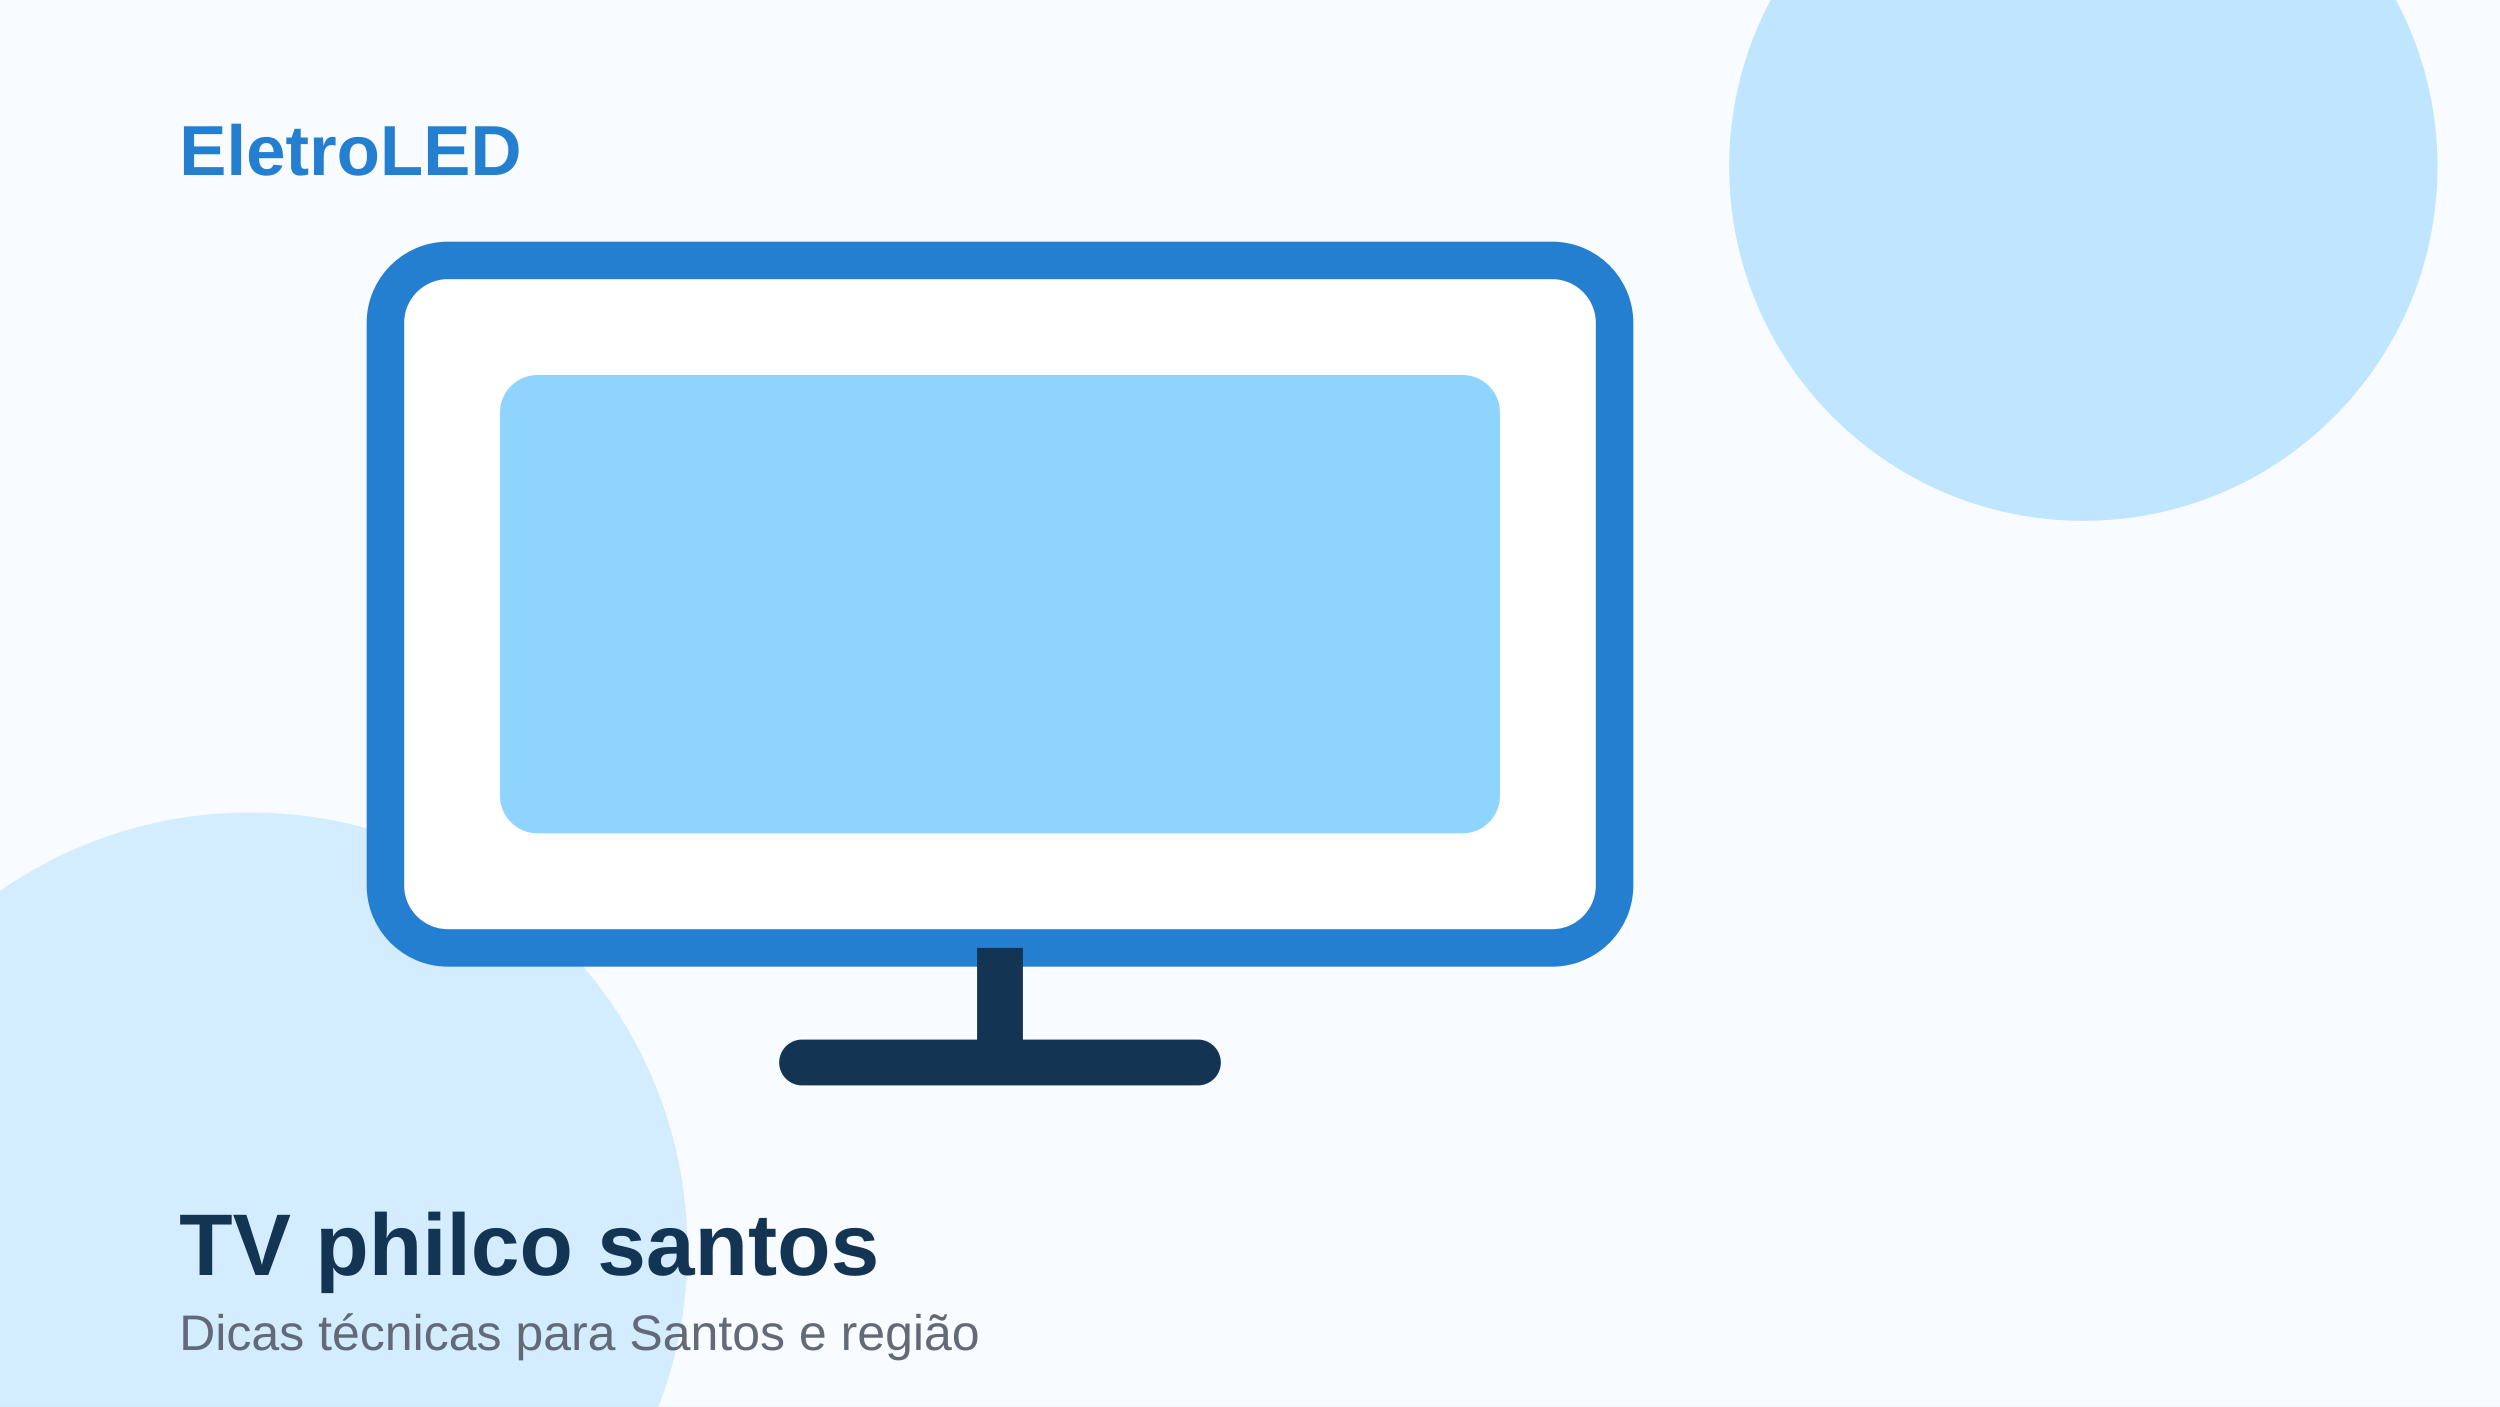
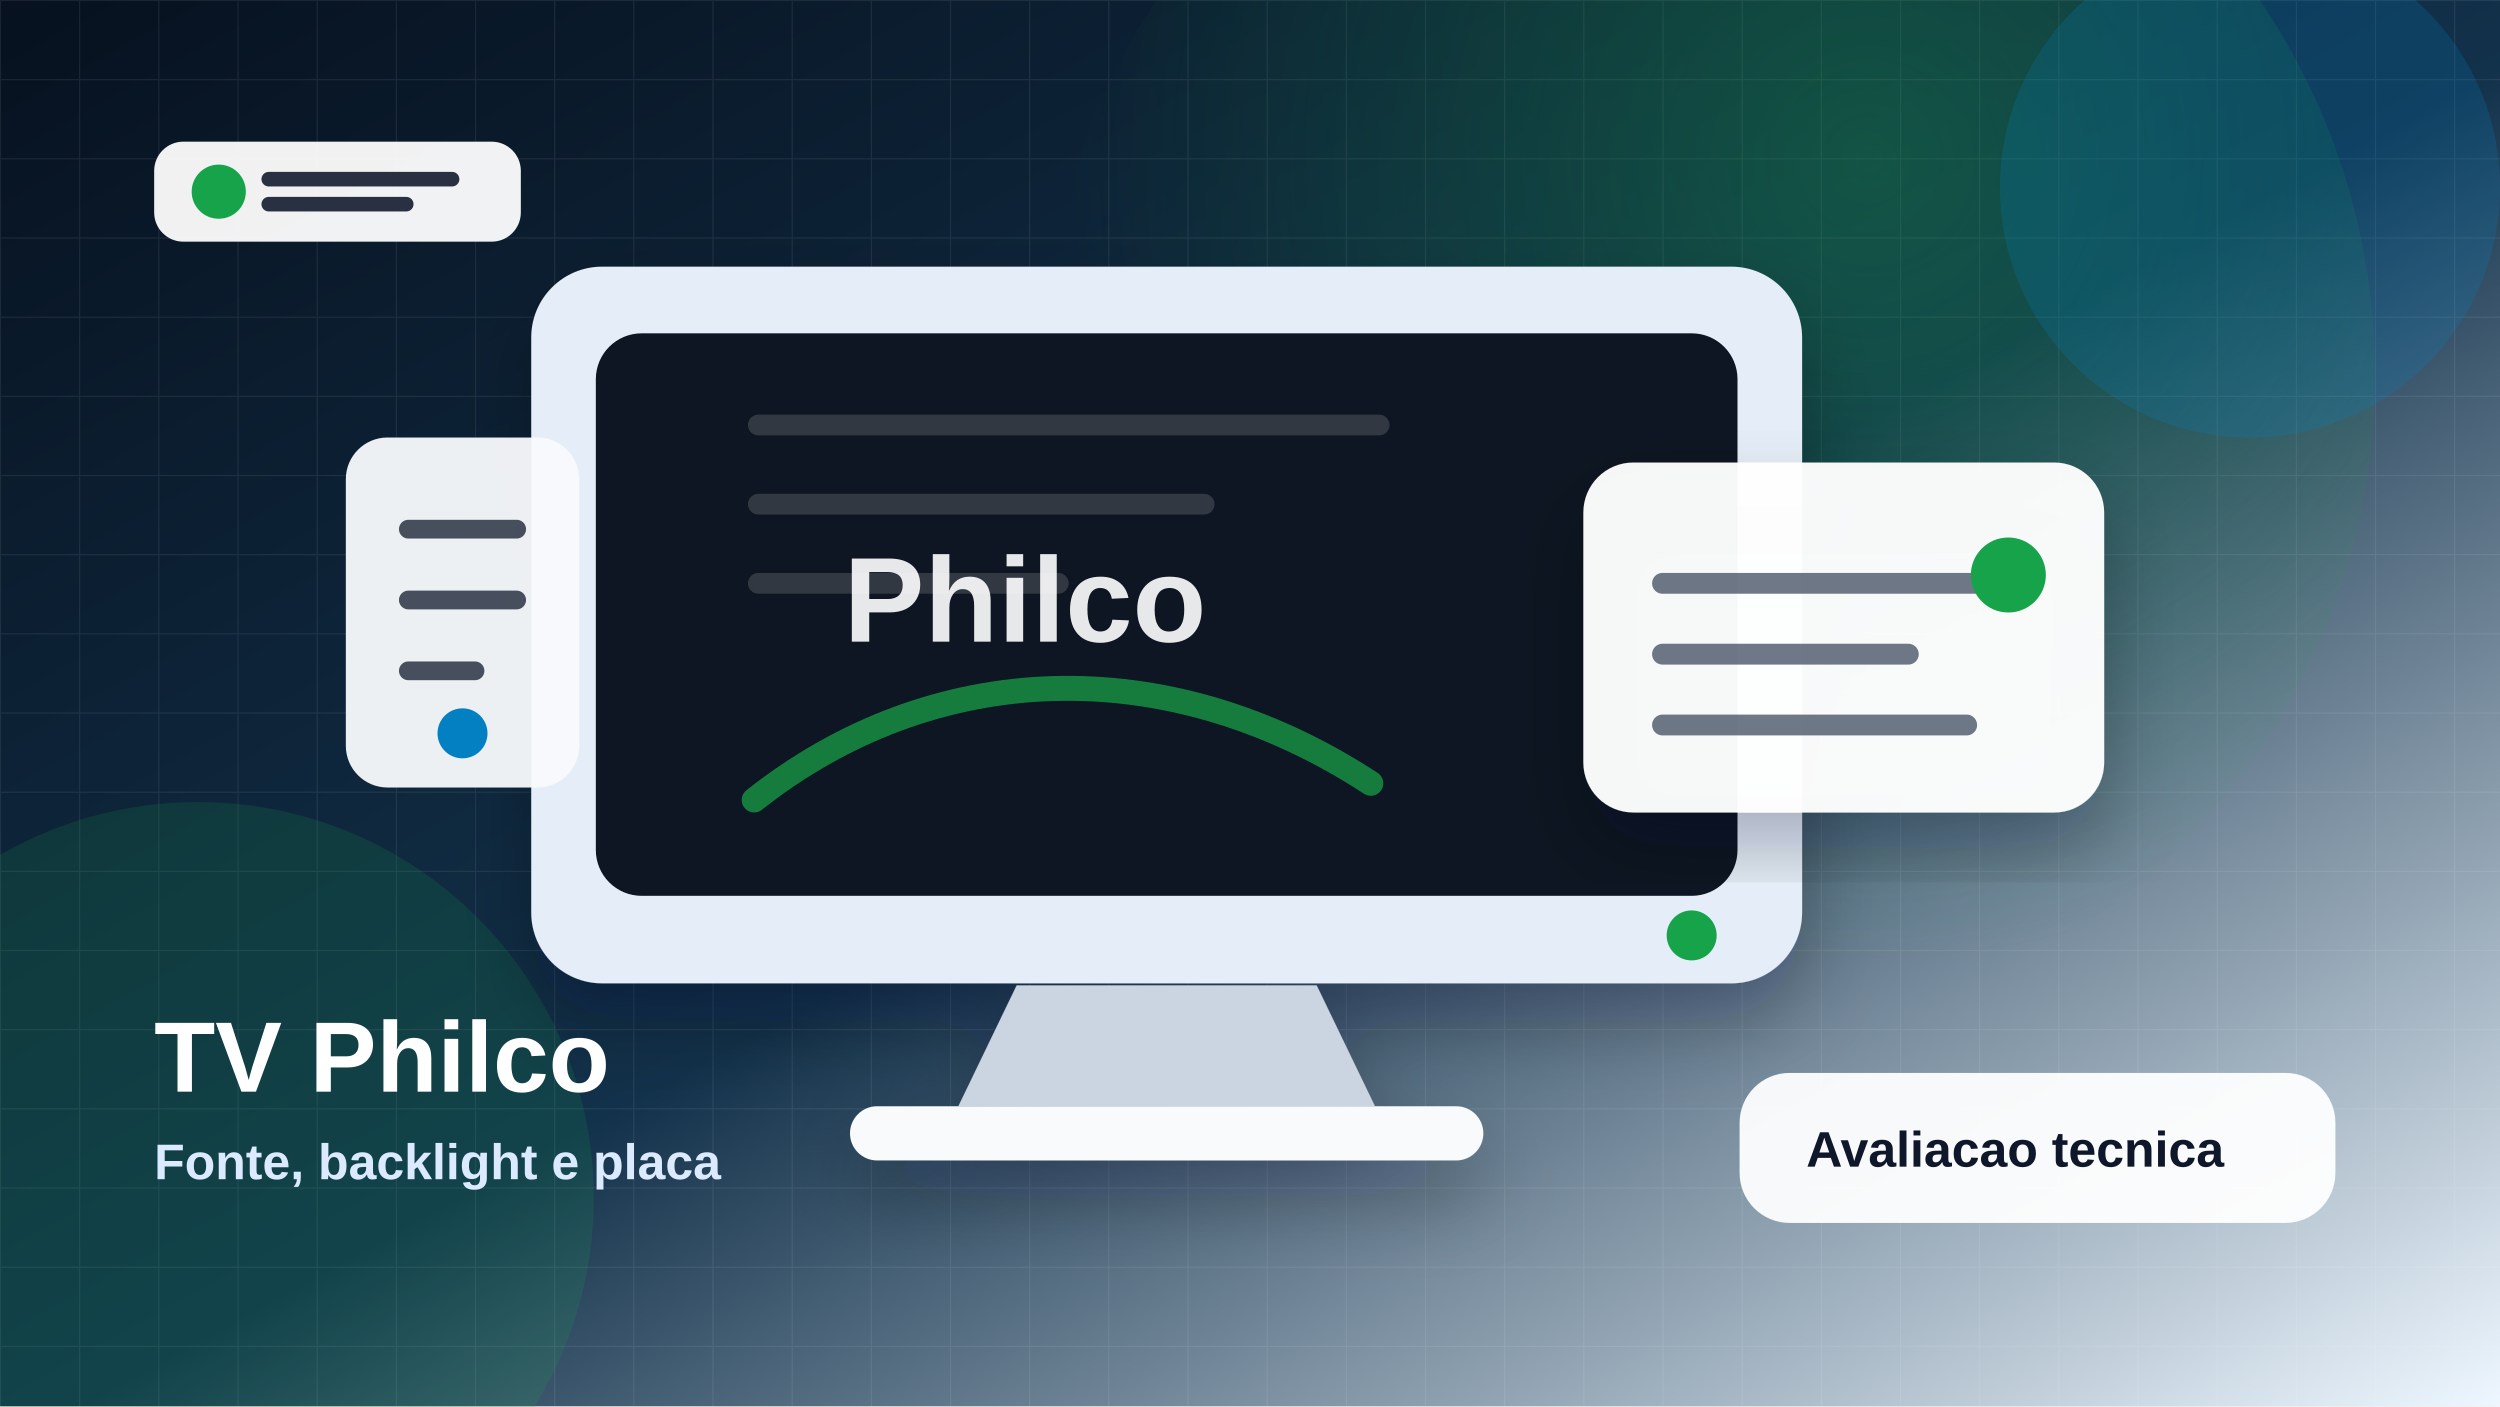
- <svg xmlns="http://www.w3.org/2000/svg" width="1200" height="675" viewBox="0 0 1200 675" role="img" aria-label="TV philco santos">
-   <rect width="1200" height="675" fill="#f8fbff" />
-   <circle cx="1000" cy="80" r="170" fill="#8fd3ff" opacity=".55" />
-   <circle cx="120" cy="600" r="210" fill="#8fd3ff" opacity=".35" />
-   <rect x="185" y="125" width="590" height="330" rx="30" fill="#fff" stroke="#247fd0" stroke-width="18" />
-   <rect x="240" y="180" width="480" height="220" rx="18" fill="#8fd3ff" />
-   <line x1="385" y1="510" x2="575" y2="510" stroke="#143454" stroke-width="22" stroke-linecap="round" />
-   <line x1="480" y1="455" x2="480" y2="510" stroke="#143454" stroke-width="22" />
-   <text x="86" y="84" font-family="Arial, Helvetica, sans-serif" font-size="34" font-weight="700" fill="#247fd0">EletroLED</text>
-   <text x="86" y="612" font-family="Arial, Helvetica, sans-serif" font-size="42" font-weight="700" fill="#143454">TV philco santos</text>
-   <text x="86" y="648" font-family="Arial, Helvetica, sans-serif" font-size="24" fill="#626a78">Dicas técnicas para Santos e região</text>
+ <svg xmlns="http://www.w3.org/2000/svg" width="1200" height="675" viewBox="0 0 1200 675" role="img" aria-label="TV Philco - Fonte, backlight e placa">
+   <defs>
+     <linearGradient id="bg-tvBrand" x1="0" x2="1" y1="0" y2="1">
+       <stop offset="0" stop-color="#07111f" />
+       <stop offset="0.52" stop-color="#12314a" />
+       <stop offset="1" stop-color="#eef7ff" />
+     </linearGradient>
+     <radialGradient id="glow" cx="62%" cy="34%" r="60%">
+       <stop offset="0" stop-color="#16a34a" stop-opacity="0.34" />
+       <stop offset="1" stop-color="#16a34a" stop-opacity="0" />
+     </radialGradient>
+     <pattern id="grid" width="38" height="38" patternUnits="userSpaceOnUse">
+       <path d="M38 0H0V38" fill="none" stroke="#ffffff" stroke-opacity="0.08" stroke-width="1" />
+     </pattern>
+     <filter id="shadow" x="-20%" y="-20%" width="140%" height="140%">
+       <feDropShadow dx="0" dy="18" stdDeviation="18" flood-color="#020617" flood-opacity="0.28" />
+     </filter>
+   </defs>
+   <rect width="1200" height="675" fill="url(#bg-tvBrand)" />
+   <rect width="1200" height="675" fill="url(#grid)" />
+   <circle cx="820" cy="180" r="320" fill="url(#glow)" />
+   <circle cx="1080" cy="90" r="120" fill="#0284c7" opacity="0.20" />
+   <circle cx="95" cy="575" r="190" fill="#16a34a" opacity="0.16" />
+   <g filter="url(#shadow)">
+     <rect x="255" y="128" width="610" height="344" rx="34" fill="#e5eef8" />
+     <rect x="286" y="160" width="548" height="270" rx="22" fill="#0b1220" />
+     <path d="M362 384c86-68 198-72 296-8" fill="none" stroke="#16a34a" stroke-width="12" stroke-linecap="round" opacity="0.72" />
+     <path d="M364 204h298M364 242h214M364 280h144" stroke="#ffffff" stroke-width="10" stroke-linecap="round" opacity="0.16" />
+     <text x="405" y="308" font-family="Arial, Helvetica, sans-serif" font-size="58" font-weight="800" fill="#ffffff" opacity="0.9">Philco</text>
+     <path d="M488 473h144l28 58H460z" fill="#cbd5e1" />
+     <rect x="408" y="531" width="304" height="26" rx="13" fill="#f8fafc" />
+     <circle cx="812" cy="449" r="12" fill="#16a34a">
+ 
+     </circle>
+   </g>
+   <g transform="translate(760 222)" filter="url(#shadow)">
+     <rect width="250" height="168" rx="24" fill="#ffffff" opacity="0.96" />
+     <path d="M38 58h174M38 92h118M38 126h146" stroke="#334155" stroke-width="10" stroke-linecap="round" opacity="0.7" />
+     <circle cx="204" cy="54" r="18" fill="#16a34a" />
+   </g>
+   <g transform="translate(166 210)" opacity="0.95">
+     <rect width="112" height="168" rx="20" fill="#f8fafc" />
+     <path d="M30 44h52M30 78h52M30 112h32" stroke="#0f172a" stroke-width="9" stroke-linecap="round" opacity="0.75" />
+     <circle cx="56" cy="142" r="12" fill="#0284c7" />
+   </g>
+   <g transform="translate(74 68)">
+     <rect width="176" height="48" rx="14" fill="#ffffff" opacity="0.94" />
+     <circle cx="31" cy="24" r="13" fill="#16a34a" />
+     <path d="M55 18h88M55 30h66" stroke="#0f172a" stroke-width="7" stroke-linecap="round" opacity="0.88" />
+   </g>
+   <g transform="translate(74 524)">
+     <text font-family="Arial, Helvetica, sans-serif" font-size="48" font-weight="800" fill="#ffffff">TV Philco</text>
+     <text y="42" font-family="Arial, Helvetica, sans-serif" font-size="24" font-weight="600" fill="#dbeafe">Fonte, backlight e placa</text>
+   </g>
+   <g transform="translate(835 515)">
+     <rect width="286" height="72" rx="24" fill="#ffffff" opacity="0.94" />
+     <text x="32" y="45" font-family="Arial, Helvetica, sans-serif" font-size="24" font-weight="800" fill="#0f172a">Avaliacao tecnica</text>
+   </g>
</svg>
